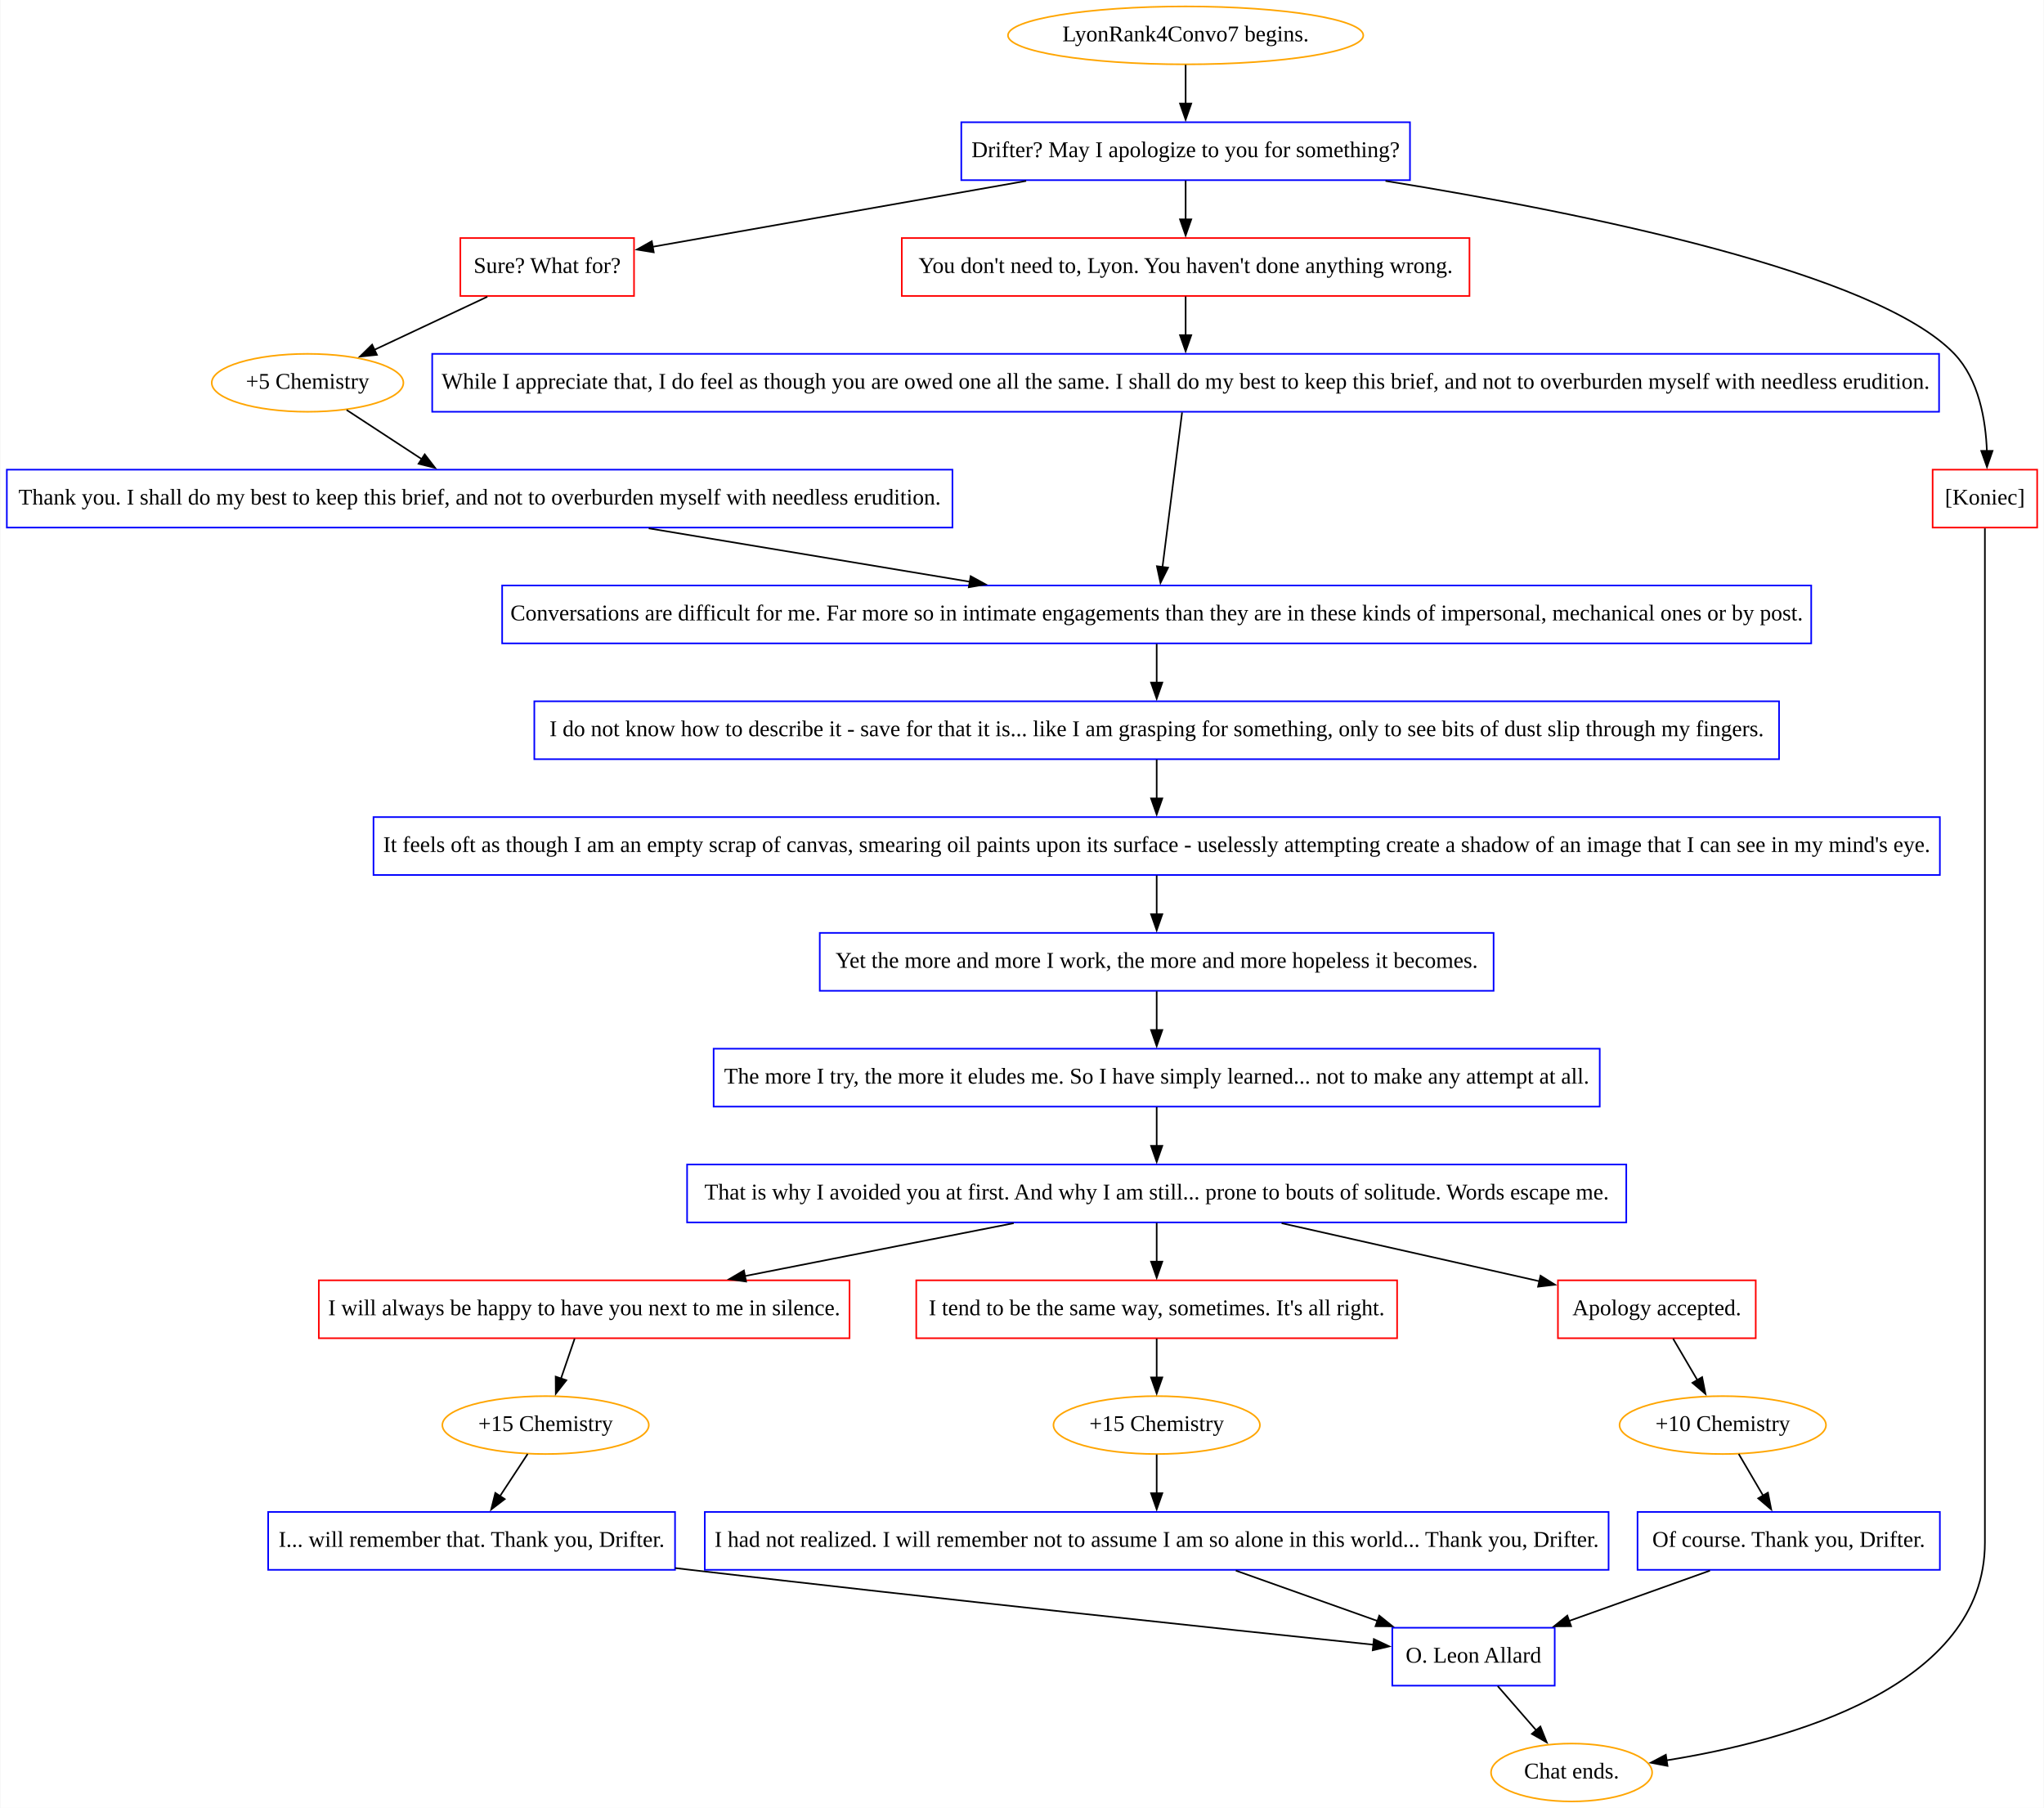
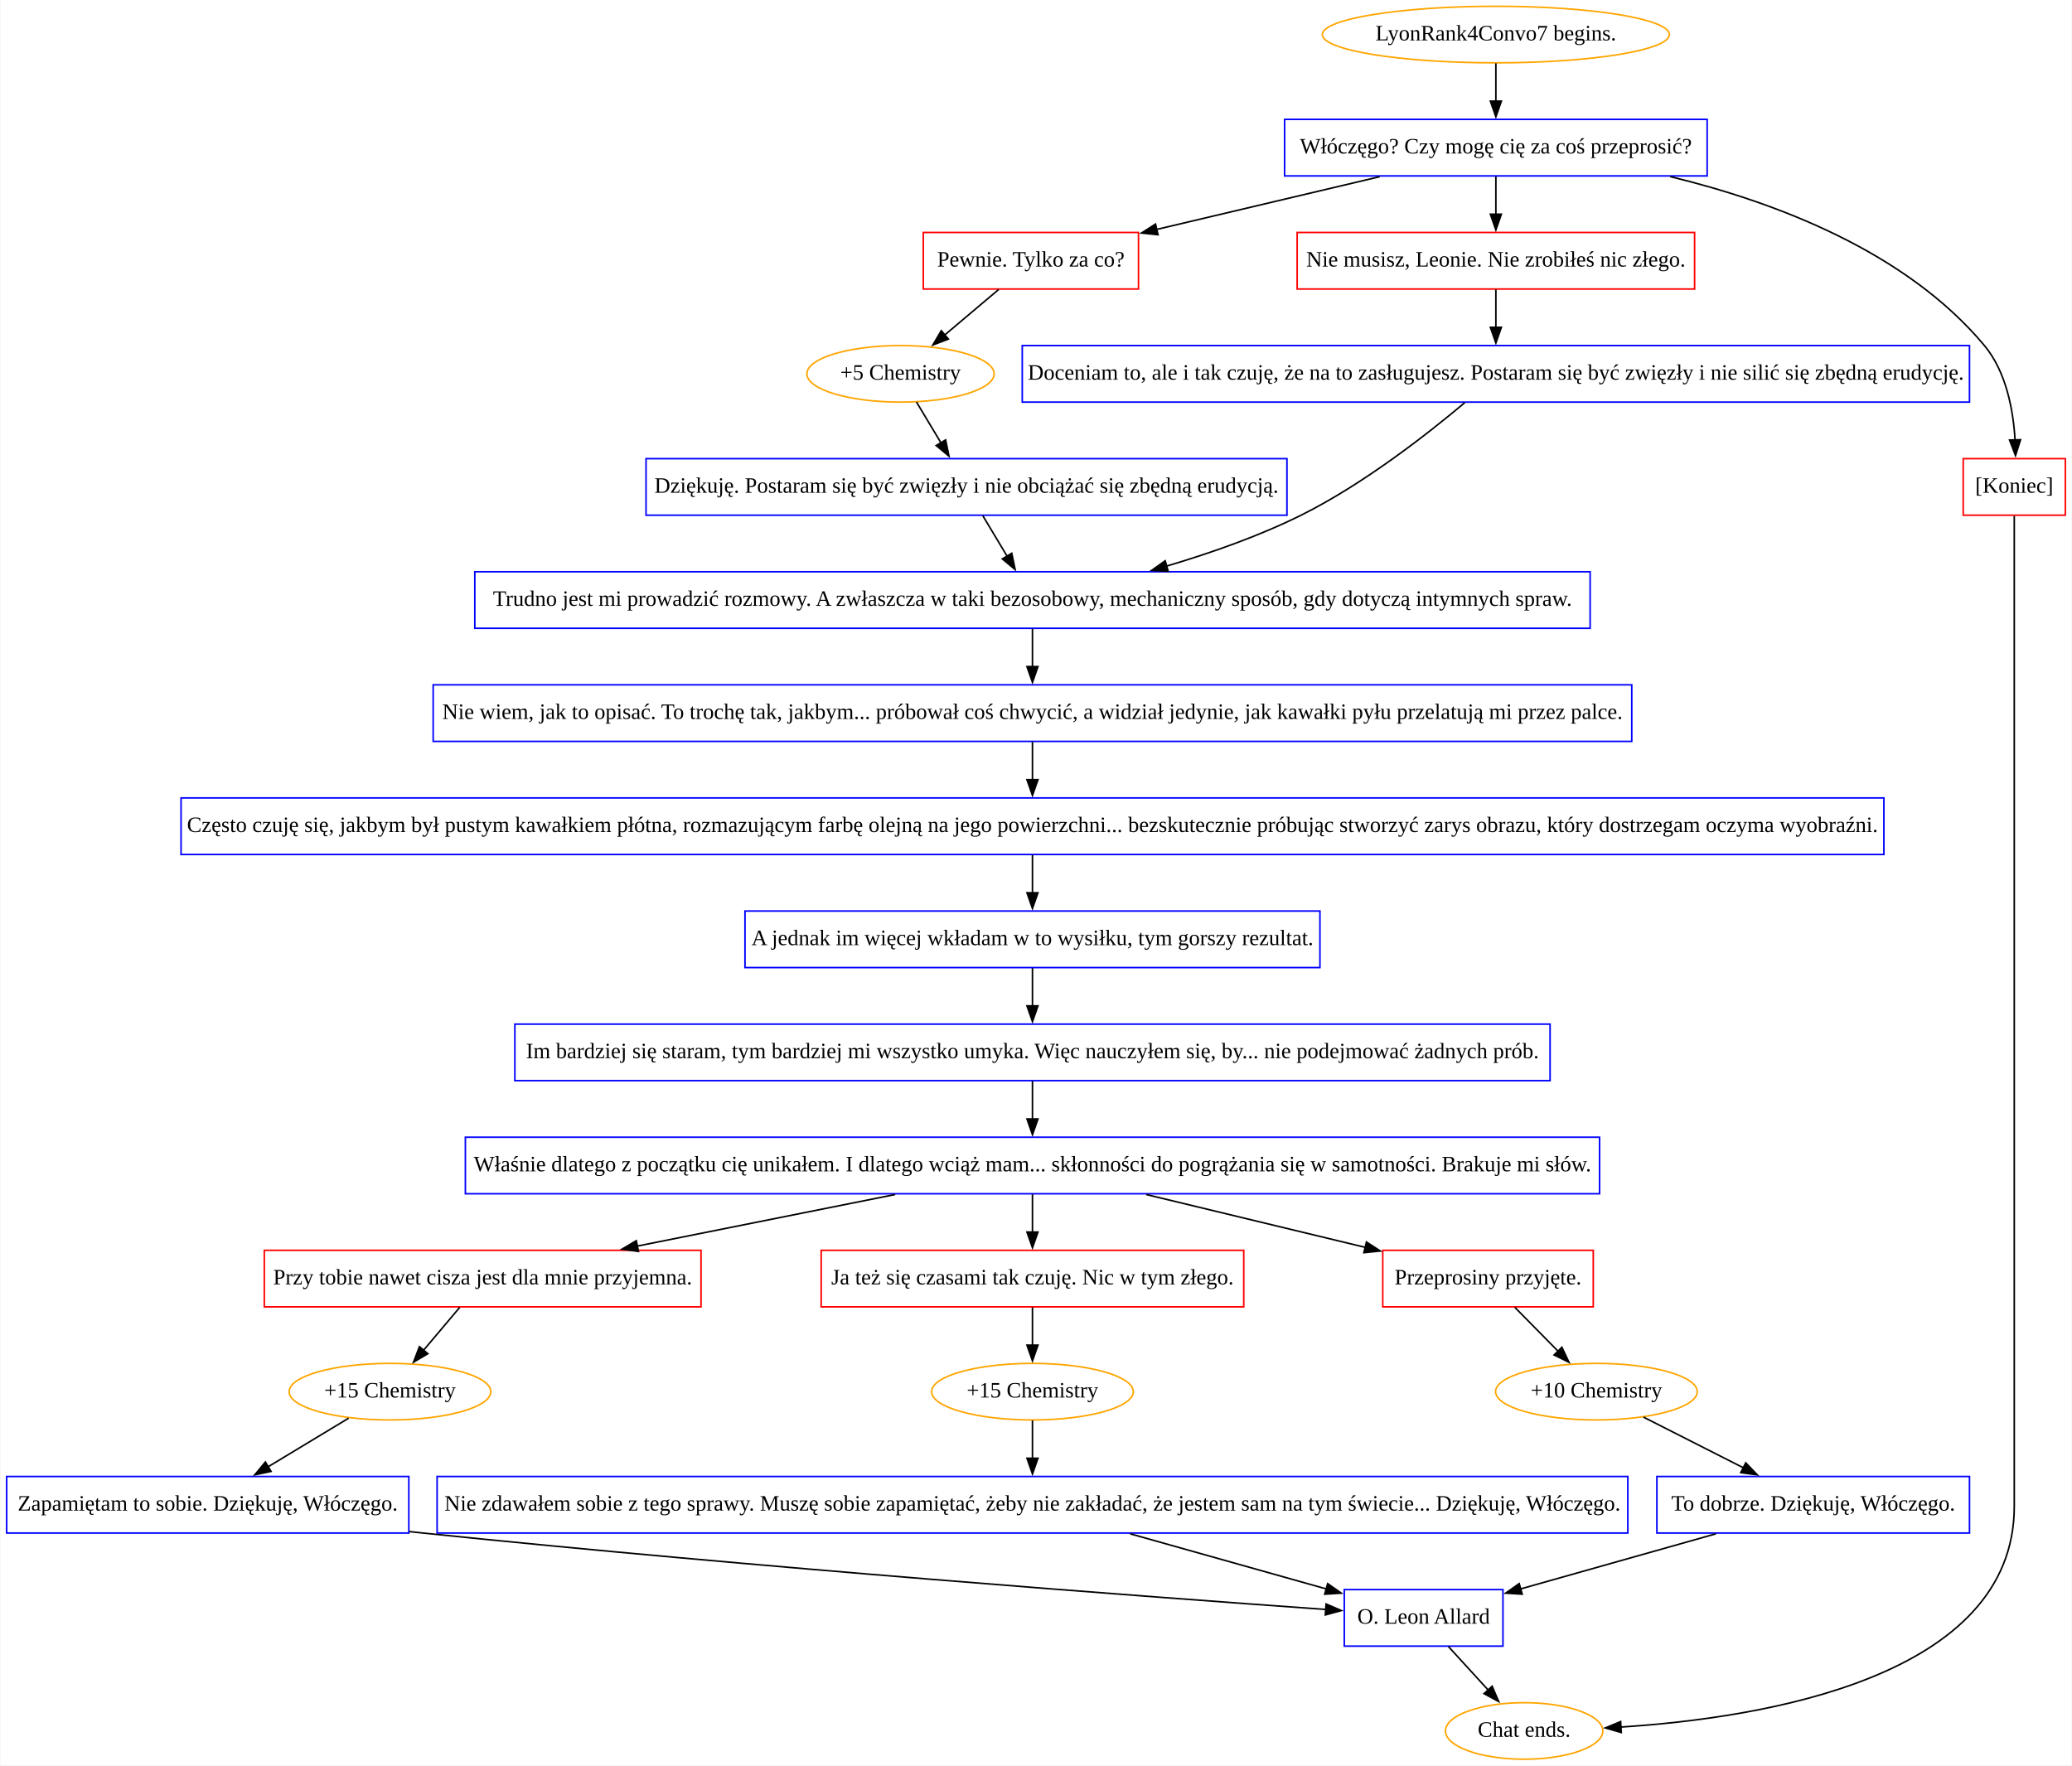
- <svg xmlns="http://www.w3.org/2000/svg" width="1271pt" height="1124pt" viewBox="0.00 0.00 1270.50 1124.00">
+ <svg xmlns="http://www.w3.org/2000/svg" width="1319pt" height="1124pt" viewBox="0.00 0.00 1318.50 1124.00">
  <g id="graph0" class="graph" transform="scale(1 1) rotate(0) translate(4 1120)">
-     <polygon fill="white" stroke="none" points="-4,4 -4,-1120 1266.5,-1120 1266.5,4 -4,4" />
+     <polygon fill="white" stroke="none" points="-4,4 -4,-1120 1314.5,-1120 1314.5,4 -4,4" />
    <g id="node1" class="node">
-       <ellipse fill="none" stroke="orange" cx="733" cy="-1098" rx="110.48" ry="18" />
-       <text text-anchor="middle" x="733" y="-1094.3" font-family="Times New Roman,serif" font-size="14.00">LyonRank4Convo7 begins.</text>
+       <ellipse fill="none" stroke="orange" cx="948" cy="-1098" rx="110.48" ry="18" />
+       <text text-anchor="middle" x="948" y="-1094.3" font-family="Times New Roman,serif" font-size="14.00">LyonRank4Convo7 begins.</text>
    </g>
    <g id="node2" class="node">
-       <polygon fill="none" stroke="blue" points="872.5,-1044 593.5,-1044 593.5,-1008 872.5,-1008 872.5,-1044" />
-       <text text-anchor="middle" x="733" y="-1022.3" font-family="Times New Roman,serif" font-size="14.00">Drifter? May I apologize to you for something?</text>
+       <polygon fill="none" stroke="blue" points="1082.5,-1044 813.5,-1044 813.5,-1008 1082.5,-1008 1082.5,-1044" />
+       <text text-anchor="middle" x="948" y="-1022.3" font-family="Times New Roman,serif" font-size="14.00">Włóczęgo? Czy mogę cię za coś przeprosić?</text>
    </g>
    <g id="edge1" class="edge">
-       <path fill="none" stroke="black" d="M733,-1079.7C733,-1072.41 733,-1063.73 733,-1055.54" />
-       <polygon fill="black" stroke="black" points="736.5,-1055.62 733,-1045.62 729.5,-1055.62 736.5,-1055.62" />
+       <path fill="none" stroke="black" d="M948,-1079.7C948,-1072.41 948,-1063.73 948,-1055.54" />
+       <polygon fill="black" stroke="black" points="951.5,-1055.62 948,-1045.62 944.5,-1055.62 951.5,-1055.62" />
    </g>
    <g id="node3" class="node">
-       <polygon fill="none" stroke="red" points="390,-972 282,-972 282,-936 390,-936 390,-972" />
-       <text text-anchor="middle" x="336" y="-950.3" font-family="Times New Roman,serif" font-size="14.00">Sure? What for?</text>
+       <polygon fill="none" stroke="red" points="720.5,-972 583.5,-972 583.5,-936 720.5,-936 720.5,-972" />
+       <text text-anchor="middle" x="652" y="-950.3" font-family="Times New Roman,serif" font-size="14.00">Pewnie. Tylko za co?</text>
    </g>
    <g id="edge2" class="edge">
-       <path fill="none" stroke="black" d="M633.84,-1007.52C561.16,-994.7 464.52,-977.66 401.32,-966.52" />
-       <polygon fill="black" stroke="black" points="402.26,-963.13 391.8,-964.84 401.04,-970.02 402.26,-963.13" />
+       <path fill="none" stroke="black" d="M874.07,-1007.52C830.82,-997.29 776.19,-984.37 731.94,-973.91" />
+       <polygon fill="black" stroke="black" points="732.94,-970.54 722.4,-971.65 731.33,-977.36 732.94,-970.54" />
    </g>
    <g id="node4" class="node">
-       <polygon fill="none" stroke="red" points="909.5,-972 556.5,-972 556.5,-936 909.5,-936 909.5,-972" />
-       <text text-anchor="middle" x="733" y="-950.3" font-family="Times New Roman,serif" font-size="14.00">You don't need to, Lyon. You haven't done anything wrong.</text>
+       <polygon fill="none" stroke="red" points="1074.5,-972 821.5,-972 821.5,-936 1074.5,-936 1074.5,-972" />
+       <text text-anchor="middle" x="948" y="-950.3" font-family="Times New Roman,serif" font-size="14.00">Nie musisz, Leonie. Nie zrobiłeś nic złego.</text>
    </g>
    <g id="edge3" class="edge">
-       <path fill="none" stroke="black" d="M733,-1007.7C733,-1000.41 733,-991.73 733,-983.54" />
-       <polygon fill="black" stroke="black" points="736.5,-983.62 733,-973.62 729.5,-983.62 736.5,-983.62" />
+       <path fill="none" stroke="black" d="M948,-1007.7C948,-1000.41 948,-991.73 948,-983.54" />
+       <polygon fill="black" stroke="black" points="951.5,-983.62 948,-973.62 944.5,-983.62 951.5,-983.62" />
    </g>
    <g id="node5" class="node">
-       <polygon fill="none" stroke="red" points="1262.5,-828 1197.5,-828 1197.5,-792 1262.5,-792 1262.5,-828" />
-       <text text-anchor="middle" x="1230" y="-806.3" font-family="Times New Roman,serif" font-size="14.00">[Koniec]</text>
+       <polygon fill="none" stroke="red" points="1310.5,-828 1245.5,-828 1245.5,-792 1310.5,-792 1310.5,-828" />
+       <text text-anchor="middle" x="1278" y="-806.3" font-family="Times New Roman,serif" font-size="14.00">[Koniec]</text>
    </g>
    <g id="edge4" class="edge">
-       <path fill="none" stroke="black" d="M857.29,-1007.51C982.12,-987.4 1162.7,-950.54 1211,-900 1226.28,-884.01 1230.53,-858.91 1231.24,-839.43" />
-       <polygon fill="black" stroke="black" points="1234.74,-839.69 1231.29,-829.68 1227.74,-839.66 1234.74,-839.69" />
+       <path fill="none" stroke="black" d="M1058.91,-1007.59C1126.48,-991.19 1209.13,-959.76 1259,-900 1272.93,-883.3 1277.38,-858.83 1278.51,-839.77" />
+       <polygon fill="black" stroke="black" points="1282,-840.06 1278.79,-829.96 1275,-839.85 1282,-840.06" />
    </g>
    <g id="node6" class="node">
-       <ellipse fill="none" stroke="orange" cx="187" cy="-882" rx="59.59" ry="18" />
-       <text text-anchor="middle" x="187" y="-878.3" font-family="Times New Roman,serif" font-size="14.00">+5 Chemistry</text>
+       <ellipse fill="none" stroke="orange" cx="569" cy="-882" rx="59.59" ry="18" />
+       <text text-anchor="middle" x="569" y="-878.3" font-family="Times New Roman,serif" font-size="14.00">+5 Chemistry</text>
    </g>
    <g id="edge5" class="edge">
-       <path fill="none" stroke="black" d="M298.79,-935.52C277.45,-925.49 250.62,-912.89 228.59,-902.54" />
-       <polygon fill="black" stroke="black" points="230.12,-899.39 219.58,-898.31 227.15,-905.73 230.12,-899.39" />
+       <path fill="none" stroke="black" d="M631.48,-935.7C621.1,-926.94 608.35,-916.19 597.08,-906.68" />
+       <polygon fill="black" stroke="black" points="599.48,-904.13 589.58,-900.36 594.97,-909.48 599.48,-904.13" />
    </g>
    <g id="node7" class="node">
-       <polygon fill="none" stroke="blue" points="1201.5,-900 264.5,-900 264.5,-864 1201.5,-864 1201.5,-900" />
-       <text text-anchor="middle" x="733" y="-878.3" font-family="Times New Roman,serif" font-size="14.00">While I appreciate that, I do feel as though you are owed one all the same. I shall do my best to keep this brief, and not to overburden myself with needless erudition.</text>
+       <polygon fill="none" stroke="blue" points="1249.5,-900 646.5,-900 646.5,-864 1249.5,-864 1249.5,-900" />
+       <text text-anchor="middle" x="948" y="-878.3" font-family="Times New Roman,serif" font-size="14.00">Doceniam to, ale i tak czuję, że na to zasługujesz. Postaram się być zwięzły i nie silić się zbędną erudycję.</text>
    </g>
    <g id="edge6" class="edge">
-       <path fill="none" stroke="black" d="M733,-935.7C733,-928.41 733,-919.73 733,-911.54" />
-       <polygon fill="black" stroke="black" points="736.5,-911.62 733,-901.62 729.5,-911.62 736.5,-911.62" />
+       <path fill="none" stroke="black" d="M948,-935.7C948,-928.41 948,-919.73 948,-911.54" />
+       <polygon fill="black" stroke="black" points="951.5,-911.62 948,-901.62 944.5,-911.62 951.5,-911.62" />
    </g>
    <g id="node8" class="node">
-       <ellipse fill="none" stroke="orange" cx="973" cy="-18" rx="50.09" ry="18" />
-       <text text-anchor="middle" x="973" y="-14.3" font-family="Times New Roman,serif" font-size="14.00">Chat ends.</text>
+       <ellipse fill="none" stroke="orange" cx="966" cy="-18" rx="50.09" ry="18" />
+       <text text-anchor="middle" x="966" y="-14.3" font-family="Times New Roman,serif" font-size="14.00">Chat ends.</text>
    </g>
    <g id="edge7" class="edge">
-       <path fill="none" stroke="black" d="M1230,-791.51C1230,-764.71 1230,-711.87 1230,-667 1230,-667 1230,-667 1230,-161 1230,-71.06 1107.92,-37.64 1032.04,-25.56" />
-       <polygon fill="black" stroke="black" points="1032.64,-22.11 1022.23,-24.09 1031.6,-29.03 1032.64,-22.11" />
+       <path fill="none" stroke="black" d="M1278,-791.51C1278,-764.71 1278,-711.87 1278,-667 1278,-667 1278,-667 1278,-161 1278,-51.99 1118.28,-26.28 1027.39,-20.47" />
+       <polygon fill="black" stroke="black" points="1027.82,-16.99 1017.64,-19.92 1027.42,-23.98 1027.82,-16.99" />
    </g>
    <g id="node9" class="node">
-       <polygon fill="none" stroke="blue" points="588,-828 0,-828 0,-792 588,-792 588,-828" />
-       <text text-anchor="middle" x="294" y="-806.3" font-family="Times New Roman,serif" font-size="14.00">Thank you. I shall do my best to keep this brief, and not to overburden myself with needless erudition.</text>
+       <polygon fill="none" stroke="blue" points="815,-828 407,-828 407,-792 815,-792 815,-828" />
+       <text text-anchor="middle" x="611" y="-806.3" font-family="Times New Roman,serif" font-size="14.00">Dziękuję. Postaram się być zwięzły i nie obciążać się zbędną erudycją.</text>
    </g>
    <g id="edge8" class="edge">
-       <path fill="none" stroke="black" d="M211.28,-865.12C225.17,-856.03 242.85,-844.46 258.29,-834.36" />
-       <polygon fill="black" stroke="black" points="259.85,-837.52 266.3,-829.12 256.02,-831.67 259.85,-837.52" />
+       <path fill="none" stroke="black" d="M579.17,-864.05C583.84,-856.26 589.51,-846.82 594.75,-838.08" />
+       <polygon fill="black" stroke="black" points="597.71,-839.95 599.86,-829.57 591.71,-836.35 597.71,-839.95" />
    </g>
    <g id="node10" class="node">
-       <polygon fill="none" stroke="blue" points="1122,-756 308,-756 308,-720 1122,-720 1122,-756" />
-       <text text-anchor="middle" x="715" y="-734.3" font-family="Times New Roman,serif" font-size="14.00">Conversations are difficult for me. Far more so in intimate engagements than they are in these kinds of impersonal, mechanical ones or by post.</text>
+       <polygon fill="none" stroke="blue" points="1008,-756 298,-756 298,-720 1008,-720 1008,-756" />
+       <text text-anchor="middle" x="653" y="-734.3" font-family="Times New Roman,serif" font-size="14.00">Trudno jest mi prowadzić rozmowy. A zwłaszcza w taki bezosobowy, mechaniczny sposób, gdy dotyczą intymnych spraw.</text>
    </g>
    <g id="edge9" class="edge">
-       <path fill="none" stroke="black" d="M730.79,-863.59C727.75,-839.61 722.24,-796.14 718.6,-767.42" />
-       <polygon fill="black" stroke="black" points="722.09,-767.09 717.36,-757.61 715.14,-767.97 722.09,-767.09" />
+       <path fill="none" stroke="black" d="M928.25,-863.71C904.81,-843.96 863.86,-811.83 824,-792 797.22,-778.68 766.41,-767.89 738.39,-759.6" />
+       <polygon fill="black" stroke="black" points="739.42,-756.26 728.85,-756.85 737.49,-762.98 739.42,-756.26" />
    </g>
    <g id="edge10" class="edge">
-       <path fill="none" stroke="black" d="M399.15,-791.52C459.92,-781.41 536.47,-768.68 598.99,-758.29" />
-       <polygon fill="black" stroke="black" points="599.31,-761.78 608.6,-756.69 598.16,-754.88 599.31,-761.78" />
+       <path fill="none" stroke="black" d="M621.38,-791.7C626.06,-783.9 631.69,-774.51 636.9,-765.83" />
+       <polygon fill="black" stroke="black" points="639.81,-767.78 641.96,-757.4 633.81,-764.18 639.81,-767.78" />
    </g>
    <g id="node11" class="node">
-       <polygon fill="none" stroke="blue" points="1102,-684 328,-684 328,-648 1102,-648 1102,-684" />
-       <text text-anchor="middle" x="715" y="-662.3" font-family="Times New Roman,serif" font-size="14.00">I do not know how to describe it - save for that it is... like I am grasping for something, only to see bits of dust slip through my fingers. </text>
+       <polygon fill="none" stroke="blue" points="1034.5,-684 271.5,-684 271.5,-648 1034.5,-648 1034.5,-684" />
+       <text text-anchor="middle" x="653" y="-662.3" font-family="Times New Roman,serif" font-size="14.00">Nie wiem, jak to opisać. To trochę tak, jakbym... próbował coś chwycić, a widział jedynie, jak kawałki pyłu przelatują mi przez palce. </text>
    </g>
    <g id="edge11" class="edge">
-       <path fill="none" stroke="black" d="M715,-719.7C715,-712.41 715,-703.73 715,-695.54" />
-       <polygon fill="black" stroke="black" points="718.5,-695.62 715,-685.62 711.5,-695.62 718.5,-695.62" />
+       <path fill="none" stroke="black" d="M653,-719.7C653,-712.41 653,-703.73 653,-695.54" />
+       <polygon fill="black" stroke="black" points="656.5,-695.62 653,-685.62 649.5,-695.62 656.5,-695.62" />
    </g>
    <g id="node12" class="node">
-       <polygon fill="none" stroke="blue" points="1202,-612 228,-612 228,-576 1202,-576 1202,-612" />
-       <text text-anchor="middle" x="715" y="-590.3" font-family="Times New Roman,serif" font-size="14.00">It feels oft as though I am an empty scrap of canvas, smearing oil paints upon its surface - uselessly attempting create a shadow of an image that I can see in my mind's eye.</text>
+       <polygon fill="none" stroke="blue" points="1195,-612 111,-612 111,-576 1195,-576 1195,-612" />
+       <text text-anchor="middle" x="653" y="-590.3" font-family="Times New Roman,serif" font-size="14.00">Często czuję się, jakbym był pustym kawałkiem płótna, rozmazującym farbę olejną na jego powierzchni... bezskutecznie próbując stworzyć zarys obrazu, który dostrzegam oczyma wyobraźni.</text>
    </g>
    <g id="edge12" class="edge">
-       <path fill="none" stroke="black" d="M715,-647.7C715,-640.41 715,-631.73 715,-623.54" />
-       <polygon fill="black" stroke="black" points="718.5,-623.62 715,-613.62 711.5,-623.62 718.5,-623.62" />
+       <path fill="none" stroke="black" d="M653,-647.7C653,-640.41 653,-631.73 653,-623.54" />
+       <polygon fill="black" stroke="black" points="656.5,-623.62 653,-613.62 649.5,-623.62 656.5,-623.62" />
    </g>
    <g id="node13" class="node">
-       <polygon fill="none" stroke="blue" points="924.5,-540 505.5,-540 505.5,-504 924.5,-504 924.5,-540" />
-       <text text-anchor="middle" x="715" y="-518.3" font-family="Times New Roman,serif" font-size="14.00">Yet the more and more I work, the more and more hopeless it becomes.</text>
+       <polygon fill="none" stroke="blue" points="836,-540 470,-540 470,-504 836,-504 836,-540" />
+       <text text-anchor="middle" x="653" y="-518.3" font-family="Times New Roman,serif" font-size="14.00">A jednak im więcej wkładam w to wysiłku, tym gorszy rezultat.</text>
    </g>
    <g id="edge13" class="edge">
-       <path fill="none" stroke="black" d="M715,-575.7C715,-568.41 715,-559.73 715,-551.54" />
-       <polygon fill="black" stroke="black" points="718.5,-551.62 715,-541.62 711.5,-551.62 718.5,-551.62" />
+       <path fill="none" stroke="black" d="M653,-575.7C653,-568.41 653,-559.73 653,-551.54" />
+       <polygon fill="black" stroke="black" points="656.5,-551.62 653,-541.62 649.5,-551.62 656.5,-551.62" />
    </g>
    <g id="node14" class="node">
-       <polygon fill="none" stroke="blue" points="990.5,-468 439.5,-468 439.5,-432 990.5,-432 990.5,-468" />
-       <text text-anchor="middle" x="715" y="-446.3" font-family="Times New Roman,serif" font-size="14.00">The more I try, the more it eludes me. So I have simply learned... not to make any attempt at all.</text>
+       <polygon fill="none" stroke="blue" points="982.5,-468 323.5,-468 323.5,-432 982.5,-432 982.5,-468" />
+       <text text-anchor="middle" x="653" y="-446.3" font-family="Times New Roman,serif" font-size="14.00">Im bardziej się staram, tym bardziej mi wszystko umyka. Więc nauczyłem się, by... nie podejmować żadnych prób.</text>
    </g>
    <g id="edge14" class="edge">
-       <path fill="none" stroke="black" d="M715,-503.7C715,-496.41 715,-487.73 715,-479.54" />
-       <polygon fill="black" stroke="black" points="718.5,-479.62 715,-469.62 711.5,-479.62 718.5,-479.62" />
+       <path fill="none" stroke="black" d="M653,-503.7C653,-496.41 653,-487.73 653,-479.54" />
+       <polygon fill="black" stroke="black" points="656.5,-479.62 653,-469.62 649.5,-479.62 656.5,-479.62" />
    </g>
    <g id="node15" class="node">
-       <polygon fill="none" stroke="blue" points="1007,-396 423,-396 423,-360 1007,-360 1007,-396" />
-       <text text-anchor="middle" x="715" y="-374.3" font-family="Times New Roman,serif" font-size="14.00">That is why I avoided you at first. And why I am still... prone to bouts of solitude. Words escape me.</text>
+       <polygon fill="none" stroke="blue" points="1014,-396 292,-396 292,-360 1014,-360 1014,-396" />
+       <text text-anchor="middle" x="653" y="-374.3" font-family="Times New Roman,serif" font-size="14.00">Właśnie dlatego z początku cię unikałem. I dlatego wciąż mam... skłonności do pogrążania się w samotności. Brakuje mi słów.</text>
    </g>
    <g id="edge15" class="edge">
-       <path fill="none" stroke="black" d="M715,-431.7C715,-424.41 715,-415.73 715,-407.54" />
-       <polygon fill="black" stroke="black" points="718.5,-407.62 715,-397.62 711.5,-407.62 718.5,-407.62" />
+       <path fill="none" stroke="black" d="M653,-431.7C653,-424.41 653,-415.73 653,-407.54" />
+       <polygon fill="black" stroke="black" points="656.5,-407.62 653,-397.62 649.5,-407.62 656.5,-407.62" />
    </g>
    <g id="node16" class="node">
-       <polygon fill="none" stroke="red" points="524,-324 194,-324 194,-288 524,-288 524,-324" />
-       <text text-anchor="middle" x="359" y="-302.3" font-family="Times New Roman,serif" font-size="14.00">I will always be happy to have you next to me in silence.</text>
+       <polygon fill="none" stroke="red" points="442,-324 164,-324 164,-288 442,-288 442,-324" />
+       <text text-anchor="middle" x="303" y="-302.3" font-family="Times New Roman,serif" font-size="14.00">Przy tobie nawet cisza jest dla mnie przyjemna.</text>
    </g>
    <g id="edge16" class="edge">
-       <path fill="none" stroke="black" d="M626.08,-359.52C575.23,-349.52 511.3,-336.95 458.74,-326.61" />
-       <polygon fill="black" stroke="black" points="459.68,-323.23 449.19,-324.73 458.33,-330.1 459.68,-323.23" />
+       <path fill="none" stroke="black" d="M565.58,-359.52C515.69,-349.54 453,-337 401.38,-326.68" />
+       <polygon fill="black" stroke="black" points="402.19,-323.27 391.7,-324.74 400.82,-330.13 402.19,-323.27" />
    </g>
    <g id="node17" class="node">
-       <polygon fill="none" stroke="red" points="864.5,-324 565.5,-324 565.5,-288 864.5,-288 864.5,-324" />
-       <text text-anchor="middle" x="715" y="-302.3" font-family="Times New Roman,serif" font-size="14.00">I tend to be the same way, sometimes. It's all right.</text>
+       <polygon fill="none" stroke="red" points="787.5,-324 518.5,-324 518.5,-288 787.5,-288 787.5,-324" />
+       <text text-anchor="middle" x="653" y="-302.3" font-family="Times New Roman,serif" font-size="14.00">Ja też się czasami tak czuję. Nic w tym złego.</text>
    </g>
    <g id="edge17" class="edge">
-       <path fill="none" stroke="black" d="M715,-359.7C715,-352.41 715,-343.73 715,-335.54" />
-       <polygon fill="black" stroke="black" points="718.5,-335.62 715,-325.62 711.5,-335.62 718.5,-335.62" />
+       <path fill="none" stroke="black" d="M653,-359.7C653,-352.41 653,-343.73 653,-335.54" />
+       <polygon fill="black" stroke="black" points="656.5,-335.62 653,-325.62 649.5,-335.62 656.5,-335.62" />
    </g>
    <g id="node18" class="node">
-       <polygon fill="none" stroke="red" points="1087.5,-324 964.5,-324 964.5,-288 1087.5,-288 1087.5,-324" />
-       <text text-anchor="middle" x="1026" y="-302.3" font-family="Times New Roman,serif" font-size="14.00">Apology accepted.</text>
+       <polygon fill="none" stroke="red" points="1010,-324 876,-324 876,-288 1010,-288 1010,-324" />
+       <text text-anchor="middle" x="943" y="-302.3" font-family="Times New Roman,serif" font-size="14.00">Przeprosiny przyjęte.</text>
    </g>
    <g id="edge18" class="edge">
-       <path fill="none" stroke="black" d="M792.68,-359.52C841.83,-348.45 904.97,-334.24 953.16,-323.39" />
-       <polygon fill="black" stroke="black" points="953.68,-326.87 962.67,-321.26 952.14,-320.04 953.68,-326.87" />
+       <path fill="none" stroke="black" d="M725.43,-359.52C767.87,-349.27 821.49,-336.33 864.88,-325.86" />
+       <polygon fill="black" stroke="black" points="865.59,-329.29 874.49,-323.54 863.95,-322.48 865.59,-329.29" />
    </g>
    <g id="node19" class="node">
-       <ellipse fill="none" stroke="orange" cx="335" cy="-234" rx="64.19" ry="18" />
-       <text text-anchor="middle" x="335" y="-230.3" font-family="Times New Roman,serif" font-size="14.00">+15 Chemistry</text>
+       <ellipse fill="none" stroke="orange" cx="244" cy="-234" rx="64.19" ry="18" />
+       <text text-anchor="middle" x="244" y="-230.3" font-family="Times New Roman,serif" font-size="14.00">+15 Chemistry</text>
    </g>
    <g id="edge19" class="edge">
-       <path fill="none" stroke="black" d="M353.07,-287.7C350.51,-280.24 347.45,-271.32 344.59,-262.97" />
-       <polygon fill="black" stroke="black" points="347.91,-261.86 341.36,-253.54 341.29,-264.13 347.91,-261.86" />
+       <path fill="none" stroke="black" d="M288.42,-287.7C281.45,-279.44 272.99,-269.39 265.32,-260.3" />
+       <polygon fill="black" stroke="black" points="268.11,-258.17 258.99,-252.78 262.75,-262.68 268.11,-258.17" />
    </g>
    <g id="node20" class="node">
-       <ellipse fill="none" stroke="orange" cx="715" cy="-234" rx="64.19" ry="18" />
-       <text text-anchor="middle" x="715" y="-230.3" font-family="Times New Roman,serif" font-size="14.00">+15 Chemistry</text>
+       <ellipse fill="none" stroke="orange" cx="653" cy="-234" rx="64.19" ry="18" />
+       <text text-anchor="middle" x="653" y="-230.3" font-family="Times New Roman,serif" font-size="14.00">+15 Chemistry</text>
    </g>
    <g id="edge20" class="edge">
-       <path fill="none" stroke="black" d="M715,-287.7C715,-280.41 715,-271.73 715,-263.54" />
-       <polygon fill="black" stroke="black" points="718.5,-263.62 715,-253.62 711.5,-263.62 718.5,-263.62" />
+       <path fill="none" stroke="black" d="M653,-287.7C653,-280.41 653,-271.73 653,-263.54" />
+       <polygon fill="black" stroke="black" points="656.5,-263.62 653,-253.62 649.5,-263.62 656.5,-263.62" />
    </g>
    <g id="node21" class="node">
-       <ellipse fill="none" stroke="orange" cx="1067" cy="-234" rx="64.19" ry="18" />
-       <text text-anchor="middle" x="1067" y="-230.3" font-family="Times New Roman,serif" font-size="14.00">+10 Chemistry</text>
+       <ellipse fill="none" stroke="orange" cx="1012" cy="-234" rx="64.19" ry="18" />
+       <text text-anchor="middle" x="1012" y="-230.3" font-family="Times New Roman,serif" font-size="14.00">+10 Chemistry</text>
    </g>
    <g id="edge21" class="edge">
-       <path fill="none" stroke="black" d="M1036.13,-287.7C1040.7,-279.9 1046.2,-270.51 1051.29,-261.83" />
-       <polygon fill="black" stroke="black" points="1054.18,-263.81 1056.22,-253.41 1048.14,-260.27 1054.18,-263.81" />
+       <path fill="none" stroke="black" d="M960.06,-287.7C968.37,-279.27 978.51,-268.97 987.62,-259.73" />
+       <polygon fill="black" stroke="black" points="990.03,-262.28 994.55,-252.7 985.04,-257.36 990.03,-262.28" />
    </g>
    <g id="node22" class="node">
-       <polygon fill="none" stroke="blue" points="415.5,-180 162.5,-180 162.5,-144 415.5,-144 415.5,-180" />
-       <text text-anchor="middle" x="289" y="-158.3" font-family="Times New Roman,serif" font-size="14.00">I... will remember that. Thank you, Drifter.</text>
+       <polygon fill="none" stroke="blue" points="256,-180 0,-180 0,-144 256,-144 256,-180" />
+       <text text-anchor="middle" x="128" y="-158.3" font-family="Times New Roman,serif" font-size="14.00">Zapamiętam to sobie. Dziękuję, Włóczęgo.</text>
    </g>
    <g id="edge22" class="edge">
-       <path fill="none" stroke="black" d="M323.86,-216.05C318.69,-208.18 312.41,-198.62 306.61,-189.79" />
-       <polygon fill="black" stroke="black" points="309.6,-187.98 301.18,-181.54 303.75,-191.82 309.6,-187.98" />
+       <path fill="none" stroke="black" d="M217.68,-217.12C202.48,-207.94 183.09,-196.25 166.24,-186.07" />
+       <polygon fill="black" stroke="black" points="168.32,-183.24 157.95,-181.07 164.7,-189.24 168.32,-183.24" />
    </g>
    <g id="node23" class="node">
-       <polygon fill="none" stroke="blue" points="996,-180 434,-180 434,-144 996,-144 996,-180" />
-       <text text-anchor="middle" x="715" y="-158.3" font-family="Times New Roman,serif" font-size="14.00">I had not realized. I will remember not to assume I am so alone in this world... Thank you, Drifter.</text>
+       <polygon fill="none" stroke="blue" points="1032,-180 274,-180 274,-144 1032,-144 1032,-180" />
+       <text text-anchor="middle" x="653" y="-158.3" font-family="Times New Roman,serif" font-size="14.00">Nie zdawałem sobie z tego sprawy. Muszę sobie zapamiętać, żeby nie zakładać, że jestem sam na tym świecie... Dziękuję, Włóczęgo.</text>
    </g>
    <g id="edge23" class="edge">
-       <path fill="none" stroke="black" d="M715,-215.7C715,-208.41 715,-199.73 715,-191.54" />
-       <polygon fill="black" stroke="black" points="718.5,-191.62 715,-181.62 711.5,-191.62 718.5,-191.62" />
+       <path fill="none" stroke="black" d="M653,-215.7C653,-208.41 653,-199.73 653,-191.54" />
+       <polygon fill="black" stroke="black" points="656.5,-191.62 653,-181.62 649.5,-191.62 656.5,-191.62" />
    </g>
    <g id="node24" class="node">
-       <polygon fill="none" stroke="blue" points="1202,-180 1014,-180 1014,-144 1202,-144 1202,-180" />
-       <text text-anchor="middle" x="1108" y="-158.3" font-family="Times New Roman,serif" font-size="14.00">Of course. Thank you, Drifter.</text>
+       <polygon fill="none" stroke="blue" points="1249.5,-180 1050.5,-180 1050.5,-144 1249.5,-144 1249.5,-180" />
+       <text text-anchor="middle" x="1150" y="-158.3" font-family="Times New Roman,serif" font-size="14.00">To dobrze. Dziękuję, Włóczęgo.</text>
    </g>
    <g id="edge24" class="edge">
-       <path fill="none" stroke="black" d="M1076.92,-216.05C1081.49,-208.26 1087.02,-198.82 1092.14,-190.08" />
-       <polygon fill="black" stroke="black" points="1095.08,-191.98 1097.12,-181.58 1089.04,-188.44 1095.08,-191.98" />
+       <path fill="none" stroke="black" d="M1041.94,-217.81C1060.53,-208.39 1084.74,-196.1 1105.54,-185.55" />
+       <polygon fill="black" stroke="black" points="1107.06,-188.71 1114.39,-181.06 1103.89,-182.46 1107.06,-188.71" />
    </g>
    <g id="node25" class="node">
-       <polygon fill="none" stroke="blue" points="962.5,-108 861.5,-108 861.5,-72 962.5,-72 962.5,-108" />
-       <text text-anchor="middle" x="912" y="-86.3" font-family="Times New Roman,serif" font-size="14.00">O. Leon Allard</text>
+       <polygon fill="none" stroke="blue" points="952.5,-108 851.5,-108 851.5,-72 952.5,-72 952.5,-108" />
+       <text text-anchor="middle" x="902" y="-86.3" font-family="Times New Roman,serif" font-size="14.00">O. Leon Allard</text>
    </g>
    <g id="edge25" class="edge">
-       <path fill="none" stroke="black" d="M415.68,-145.1C418.82,-144.73 421.93,-144.36 425,-144 577.5,-126.17 757.1,-107.13 849.74,-97.45" />
-       <polygon fill="black" stroke="black" points="850.05,-100.94 859.63,-96.42 849.33,-93.98 850.05,-100.94" />
+       <path fill="none" stroke="black" d="M256.33,-144.92C259.25,-144.6 262.14,-144.3 265,-144 475.5,-122.19 725.87,-103.46 839.89,-95.33" />
+       <polygon fill="black" stroke="black" points="839.92,-98.84 849.64,-94.64 839.42,-91.85 839.92,-98.84" />
    </g>
    <g id="edge26" class="edge">
-       <path fill="none" stroke="black" d="M764.2,-143.52C790.98,-134 824.31,-122.16 852.54,-112.13" />
-       <polygon fill="black" stroke="black" points="853.41,-115.53 861.66,-108.89 851.06,-108.94 853.41,-115.53" />
+       <path fill="none" stroke="black" d="M715.19,-143.52C753.34,-132.79 802.01,-119.11 840.11,-108.4" />
+       <polygon fill="black" stroke="black" points="840.92,-111.81 849.6,-105.73 839.03,-105.07 840.92,-111.81" />
    </g>
    <g id="edge27" class="edge">
-       <path fill="none" stroke="black" d="M1059.05,-143.52C1032.4,-134 999.24,-122.16 971.16,-112.13" />
-       <polygon fill="black" stroke="black" points="972.69,-108.96 962.09,-108.89 970.33,-115.55 972.69,-108.96" />
+       <path fill="none" stroke="black" d="M1088.06,-143.52C1050.06,-132.79 1001.59,-119.11 963.64,-108.4" />
+       <polygon fill="black" stroke="black" points="964.77,-105.08 954.19,-105.73 962.86,-111.82 964.77,-105.08" />
    </g>
    <g id="edge28" class="edge">
-       <path fill="none" stroke="black" d="M927.08,-71.7C934.28,-63.44 943.03,-53.39 950.95,-44.3" />
-       <polygon fill="black" stroke="black" points="953.59,-46.6 957.52,-36.76 948.31,-42 953.59,-46.6" />
+       <path fill="none" stroke="black" d="M917.82,-71.7C925.45,-63.35 934.75,-53.18 943.13,-44.02" />
+       <polygon fill="black" stroke="black" points="945.62,-46.48 949.78,-36.74 940.45,-41.76 945.62,-46.48" />
    </g>
  </g>
</svg>
